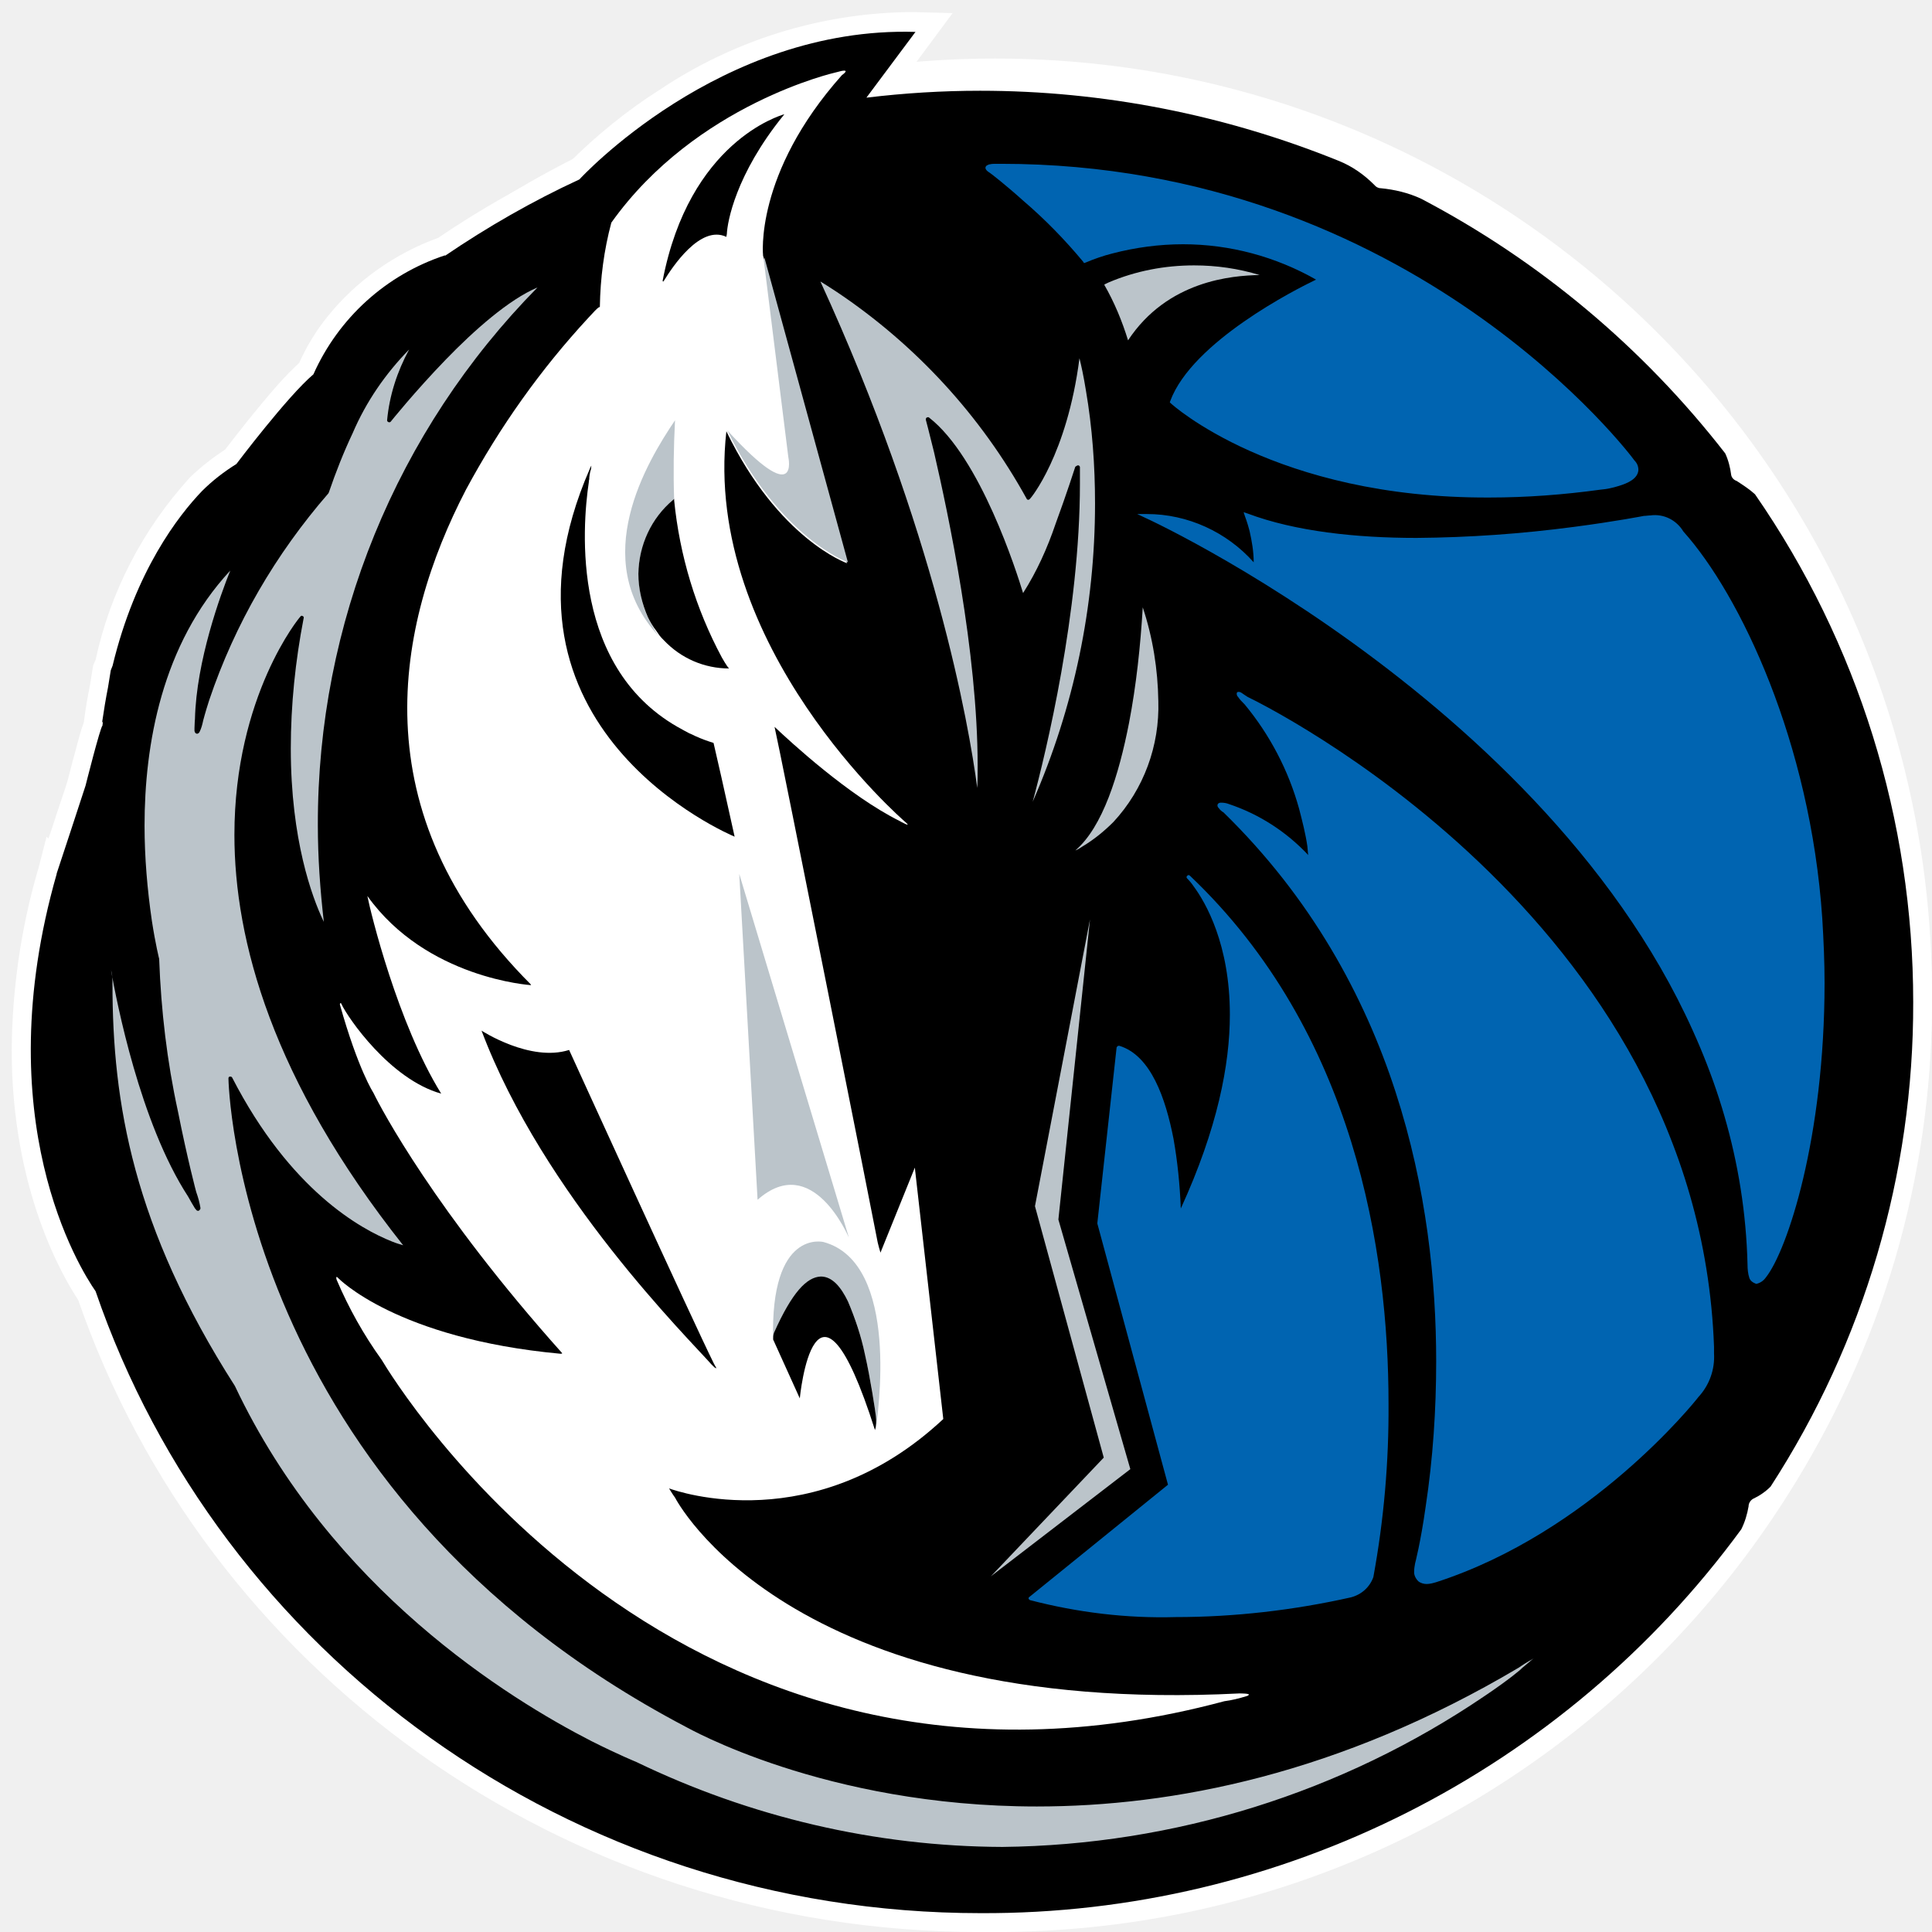
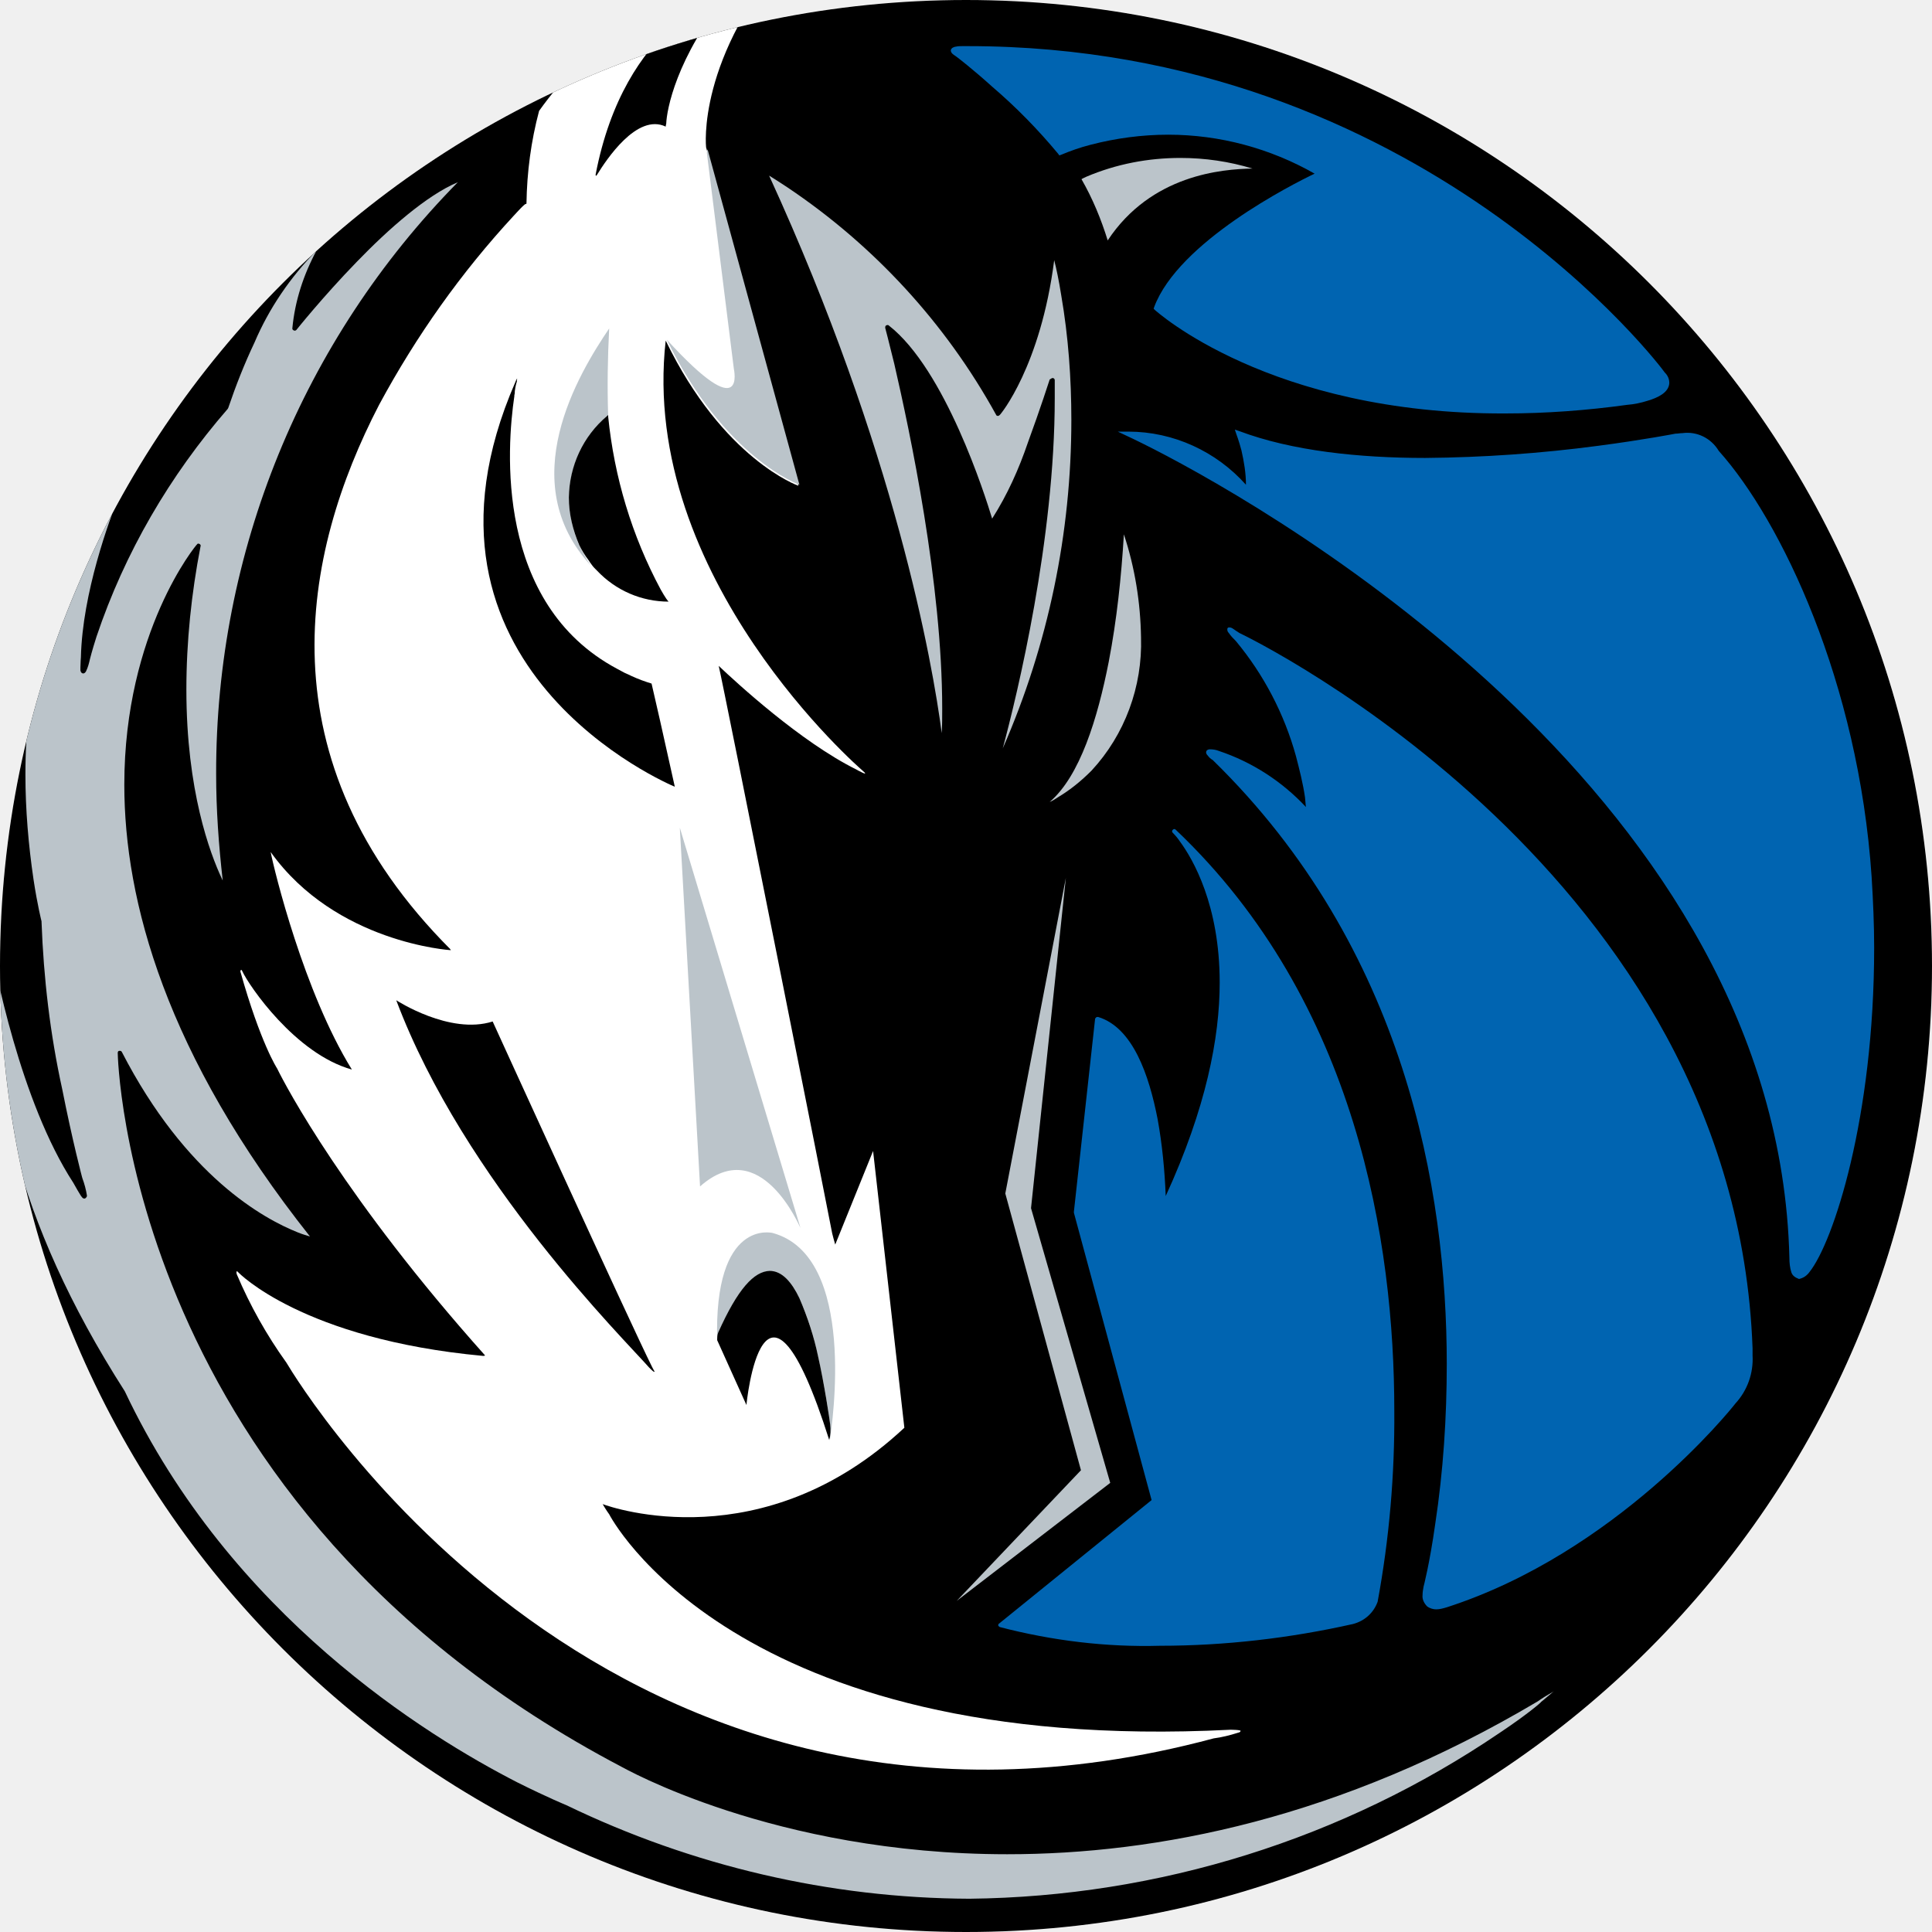
- <svg xmlns="http://www.w3.org/2000/svg" width="33" height="33" viewBox="0 0 33 33" fill="none">
-   <rect x="1" y="1" width="32" height="32" rx="16" fill="white" />
-   <path d="M1.336 22.205C1.077 21.813 0.2 20.329 0.2 17.935C0.208 16.898 0.357 15.862 0.646 14.865C0.646 14.857 0.654 14.849 0.654 14.842L0.795 14.292L0.827 14.323C0.85 14.261 0.874 14.19 0.897 14.119C1.007 13.774 1.132 13.421 1.155 13.334C1.171 13.264 1.281 12.848 1.359 12.565C1.383 12.479 1.406 12.408 1.43 12.345L1.437 12.306C1.461 12.094 1.5 11.89 1.539 11.694C1.555 11.591 1.571 11.482 1.586 11.395L1.594 11.356L1.61 11.325C1.618 11.301 1.625 11.285 1.633 11.27C1.884 10.108 2.44 9.04 3.239 8.161L3.254 8.145C3.435 7.972 3.638 7.815 3.85 7.674C3.975 7.509 4.382 6.983 4.75 6.567C4.876 6.426 5.001 6.3 5.111 6.198C5.236 5.916 5.4 5.649 5.596 5.405C6.09 4.793 6.747 4.33 7.484 4.063C8.189 3.584 8.94 3.16 9.708 2.791C10.186 2.312 10.718 1.88 11.29 1.519C12.527 0.695 13.976 0.24 15.457 0.208C15.519 0.208 15.59 0.208 15.652 0.208L16.271 0.224L15.504 1.26C15.911 1.229 16.326 1.213 16.749 1.213C18.887 1.213 21.002 1.621 22.983 2.43H22.999C23.116 2.485 23.234 2.548 23.343 2.618C23.469 2.689 23.578 2.783 23.68 2.885C23.931 2.917 24.174 2.987 24.408 3.089H24.416L24.424 3.097C26.492 4.181 28.293 5.696 29.726 7.541L29.742 7.556L29.75 7.572C29.812 7.69 29.852 7.823 29.875 7.957C29.899 7.972 29.93 7.996 29.969 8.019C30.055 8.074 30.141 8.137 30.212 8.216L30.227 8.231L30.243 8.255C32.037 10.854 33 13.947 33 17.11C33 20.109 32.139 23.045 30.509 25.565L30.494 25.581C30.478 25.605 30.455 25.628 30.431 25.644C30.408 25.667 30.376 25.691 30.353 25.715C30.29 25.762 30.227 25.801 30.165 25.84C30.157 25.872 30.149 25.911 30.141 25.958C30.118 26.076 30.071 26.193 30.008 26.303L29.993 26.319C26.899 30.535 21.973 33.023 16.741 33C9.59 33 3.513 28.486 1.336 22.205Z" fill="white" />
-   <path d="M29.977 8.443C29.883 8.357 29.773 8.286 29.664 8.215C29.617 8.2 29.578 8.16 29.57 8.113C29.554 7.988 29.523 7.862 29.468 7.744C28.066 5.939 26.296 4.455 24.275 3.395C24.056 3.293 23.821 3.238 23.586 3.215C23.539 3.215 23.5 3.191 23.476 3.16C23.296 2.979 23.093 2.838 22.858 2.744C20.915 1.959 18.84 1.55 16.741 1.55C16.091 1.55 15.449 1.59 14.799 1.668L15.637 0.545C12.293 0.443 9.896 3.065 9.896 3.065C9.097 3.434 8.33 3.874 7.601 4.369V4.361C6.599 4.691 5.784 5.428 5.353 6.394C4.915 6.763 4.038 7.925 4.038 7.925C3.826 8.058 3.63 8.208 3.45 8.388C3.051 8.804 2.315 9.746 1.923 11.371C1.915 11.395 1.9 11.426 1.892 11.45C1.876 11.544 1.86 11.646 1.845 11.74C1.806 11.937 1.774 12.133 1.743 12.345L1.759 12.321C1.751 12.368 1.751 12.392 1.751 12.392C1.712 12.423 1.461 13.42 1.461 13.42C1.422 13.546 0.968 14.92 0.968 14.92V14.928C-0.231 19.12 1.359 21.663 1.633 22.056C3.748 28.226 9.716 32.678 16.749 32.678C21.879 32.701 26.711 30.26 29.742 26.122C29.805 25.997 29.844 25.863 29.867 25.73C29.867 25.683 29.891 25.636 29.938 25.604C30.055 25.549 30.157 25.479 30.243 25.392C31.841 22.927 32.687 20.054 32.679 17.118C32.679 14.009 31.739 10.987 29.977 8.443Z" fill="black" />
-   <path d="M10.05 5.428C10.089 5.389 10.128 5.342 10.16 5.31C10.214 5.255 10.238 5.24 10.238 5.247C10.246 5.247 10.246 5.24 10.246 5.24C10.254 4.753 10.316 4.274 10.442 3.803C11.89 1.77 14.279 1.236 14.279 1.236C14.577 1.149 14.381 1.283 14.381 1.283C12.877 2.971 13.034 4.368 13.034 4.368L14.467 9.62C14.467 9.62 13.3 9.212 12.407 7.367C11.992 11.049 15.454 14.032 15.454 14.032C15.603 14.158 15.368 14.024 15.368 14.024C14.499 13.592 13.504 12.674 13.23 12.415C13.3 12.698 14.992 21.2 14.992 21.223C15 21.262 15.023 21.341 15.039 21.396L15.626 19.944L16.112 24.238C13.919 26.287 11.577 25.478 11.428 25.423C11.483 25.517 11.53 25.58 11.53 25.58C11.53 25.58 13.433 29.317 21.171 28.925C21.171 28.925 21.359 28.925 21.328 28.948C21.328 28.956 21.32 28.964 21.289 28.972C21.163 29.011 21.038 29.042 20.913 29.058C11.569 31.562 6.729 23.578 6.518 23.225C6.212 22.801 5.954 22.338 5.75 21.859C5.742 21.843 5.735 21.781 5.774 21.828C5.774 21.828 6.768 22.864 9.572 23.123C9.58 23.123 9.596 23.123 9.604 23.115C7.434 20.689 6.51 18.939 6.377 18.664C6.377 18.664 6.118 18.271 5.805 17.157C5.805 17.157 5.813 17.102 5.836 17.157C5.938 17.377 6.659 18.436 7.536 18.68C6.792 17.479 6.33 15.587 6.275 15.304C7.285 16.717 9.071 16.827 9.071 16.827C9.071 16.819 9.063 16.819 9.063 16.811L9.071 16.819C6.126 13.875 6.761 10.672 7.959 8.364C8.538 7.289 9.236 6.307 10.05 5.428Z" fill="white" />
-   <path d="M18.853 24.897L16.919 26.931C16.919 26.931 16.919 26.931 16.927 26.923L19.307 25.094L18.078 20.831L18.618 15.704L17.678 20.603L18.853 24.897Z" fill="#BBC4CA" />
-   <path d="M19.284 12.352C19.112 13.231 18.837 14.126 18.367 14.527C18.407 14.511 18.446 14.488 18.493 14.456C18.689 14.338 18.861 14.197 19.018 14.04C19.535 13.483 19.809 12.737 19.785 11.975C19.777 11.434 19.691 10.892 19.519 10.374C19.48 11.033 19.409 11.701 19.284 12.352Z" fill="#BBC4CA" />
-   <path d="M19.268 5.813C19.942 4.792 21.046 4.706 21.516 4.698C21.156 4.588 20.78 4.533 20.396 4.533C19.895 4.533 19.401 4.627 18.939 4.823C18.908 4.839 18.884 4.847 18.861 4.863C19.033 5.161 19.166 5.483 19.268 5.813Z" fill="#BBC4CA" />
-   <path d="M18.415 7.948C18.43 7.948 18.446 7.964 18.446 7.979C18.446 8.074 18.446 8.168 18.446 8.262C18.446 10.452 17.866 12.855 17.639 13.695C18.344 12.085 18.704 10.358 18.704 8.6C18.704 7.956 18.657 7.304 18.548 6.668C18.509 6.425 18.469 6.244 18.438 6.119C18.227 7.767 17.6 8.521 17.592 8.521C17.584 8.529 17.576 8.537 17.561 8.537C17.553 8.537 17.537 8.529 17.537 8.521C16.754 7.1 15.642 5.891 14.295 4.988C14.178 4.91 14.076 4.847 14.013 4.808C15.971 9.078 16.55 12.376 16.692 13.459C16.699 13.334 16.699 13.208 16.699 13.082C16.699 11.135 16.198 8.78 15.955 7.728C15.869 7.375 15.814 7.171 15.814 7.171C15.814 7.155 15.814 7.139 15.83 7.132C15.846 7.124 15.861 7.124 15.869 7.132C16.746 7.815 17.365 9.769 17.475 10.13C17.71 9.761 17.89 9.361 18.031 8.945C18.219 8.435 18.367 7.972 18.367 7.972C18.383 7.964 18.399 7.948 18.415 7.948Z" fill="#BBC4CA" />
-   <path d="M1.921 16.803C1.921 18.837 2.273 20.956 4.012 23.673C5.656 27.15 8.695 29.019 10.105 29.741C10.575 29.977 10.865 30.094 10.865 30.094C12.815 31.036 14.953 31.539 17.122 31.547C20.059 31.515 22.926 30.62 25.354 28.972C25.776 28.689 25.996 28.501 25.996 28.493C26.082 28.422 26.145 28.367 26.192 28.328C26.168 28.344 26.145 28.359 26.113 28.375C26.019 28.43 25.941 28.485 25.941 28.485C22.871 30.306 20.028 30.856 17.71 30.856C14.076 30.856 11.726 29.498 11.718 29.498C4.012 25.447 3.902 18.428 3.902 18.421C3.902 18.405 3.91 18.389 3.925 18.389C3.941 18.389 3.957 18.389 3.965 18.405C4.959 20.336 6.165 20.996 6.698 21.207C6.776 21.239 6.839 21.255 6.886 21.27C4.646 18.444 4.004 16.058 4.004 14.26C4.004 11.881 5.124 10.531 5.132 10.531C5.139 10.515 5.155 10.515 5.171 10.523C5.186 10.531 5.194 10.546 5.186 10.562C5.045 11.292 4.967 12.038 4.967 12.784C4.967 14.354 5.335 15.328 5.515 15.712C5.523 15.72 5.523 15.736 5.531 15.744C5.468 15.194 5.429 14.645 5.429 14.095C5.421 10.656 6.768 7.359 9.181 4.91C8.695 5.114 8.1 5.64 7.614 6.142C7.082 6.692 6.674 7.202 6.674 7.202C6.667 7.21 6.651 7.218 6.635 7.21C6.62 7.202 6.612 7.194 6.612 7.179C6.651 6.755 6.784 6.346 6.988 5.97C6.581 6.386 6.252 6.865 6.024 7.398C5.868 7.728 5.735 8.066 5.617 8.411L5.609 8.427C4.709 9.463 4.012 10.656 3.573 11.96C3.503 12.179 3.471 12.305 3.471 12.305C3.456 12.376 3.44 12.438 3.409 12.501C3.401 12.509 3.401 12.525 3.369 12.533C3.354 12.533 3.338 12.525 3.33 12.509C3.33 12.501 3.322 12.493 3.322 12.486C3.322 12.47 3.322 12.454 3.322 12.438C3.322 12.376 3.33 12.281 3.33 12.281C3.354 11.284 3.769 10.154 3.933 9.746C2.759 11.01 2.469 12.729 2.469 14.103C2.469 14.645 2.516 15.194 2.594 15.728C2.657 16.136 2.719 16.38 2.719 16.38V16.387C2.751 17.259 2.853 18.13 3.04 18.986C3.197 19.779 3.354 20.375 3.354 20.367C3.385 20.454 3.409 20.54 3.424 20.634C3.424 20.642 3.424 20.65 3.416 20.658C3.409 20.674 3.393 20.682 3.385 20.682C3.369 20.682 3.354 20.674 3.346 20.658C3.338 20.65 3.33 20.642 3.322 20.627C3.307 20.603 3.291 20.572 3.275 20.548C3.244 20.493 3.213 20.438 3.213 20.438C2.39 19.174 1.991 17.102 1.897 16.576C1.921 16.646 1.921 16.725 1.921 16.803Z" fill="#BBC4CA" />
-   <path d="M19.997 6.888L19.981 6.872L19.989 6.849C20.365 5.836 22.135 4.941 22.479 4.776C21.79 4.384 21.007 4.172 20.208 4.172C19.801 4.172 19.393 4.227 19.002 4.329C18.845 4.368 18.689 4.423 18.54 4.486L18.516 4.494L18.501 4.47C18.187 4.093 17.851 3.748 17.475 3.426C17.169 3.151 16.934 2.971 16.911 2.955C16.864 2.924 16.84 2.908 16.832 2.869C16.832 2.845 16.848 2.829 16.864 2.822C16.88 2.814 16.895 2.806 16.911 2.806C16.942 2.798 16.981 2.798 17.013 2.798C17.052 2.798 17.091 2.798 17.099 2.798C24.155 2.798 27.915 7.854 27.915 7.862C27.962 7.909 27.985 7.964 27.985 8.027C27.977 8.176 27.805 8.254 27.648 8.301C27.547 8.333 27.437 8.356 27.335 8.364C26.709 8.45 26.074 8.498 25.44 8.498C21.774 8.513 20.004 6.896 19.997 6.888Z" fill="#0064B1" />
-   <path d="M17.592 27.331C17.584 27.323 17.569 27.315 17.569 27.307C17.569 27.292 17.569 27.284 17.584 27.276L19.95 25.36L18.744 20.901V20.886L19.072 17.895C19.072 17.887 19.08 17.879 19.088 17.871C19.096 17.863 19.104 17.863 19.119 17.863C19.66 18.028 19.91 18.766 20.044 19.449C20.114 19.842 20.153 20.242 20.169 20.642C20.795 19.276 21.007 18.185 21.007 17.329C21.007 16.128 20.592 15.414 20.388 15.139C20.357 15.092 20.318 15.045 20.279 15.006C20.263 14.99 20.263 14.974 20.279 14.959C20.294 14.943 20.31 14.943 20.326 14.959C23.145 17.636 23.717 21.388 23.717 23.971C23.724 24.968 23.638 25.957 23.458 26.938C23.396 27.111 23.255 27.237 23.075 27.284C22.096 27.504 21.085 27.621 20.083 27.621C19.245 27.645 18.407 27.543 17.592 27.331Z" fill="#0064B1" />
-   <path d="M24.226 27.009C24.179 26.962 24.148 26.899 24.155 26.836C24.155 26.789 24.163 26.75 24.171 26.703C24.171 26.703 24.265 26.35 24.351 25.737C24.476 24.913 24.531 24.081 24.531 23.249C24.531 20.556 23.889 16.796 20.897 13.875C20.866 13.859 20.842 13.836 20.819 13.805C20.803 13.789 20.795 13.773 20.795 13.757C20.795 13.742 20.803 13.726 20.819 13.718C20.835 13.71 20.842 13.71 20.858 13.71C20.905 13.71 20.952 13.718 20.991 13.734C21.508 13.907 21.97 14.205 22.346 14.605C22.338 14.566 22.338 14.519 22.331 14.456C22.299 14.236 22.244 14.024 22.189 13.812C22.009 13.161 21.688 12.548 21.258 12.03C21.218 11.991 21.179 11.952 21.148 11.905C21.132 11.889 21.124 11.873 21.124 11.85C21.124 11.842 21.124 11.834 21.132 11.826C21.14 11.818 21.148 11.818 21.156 11.818C21.179 11.818 21.195 11.826 21.218 11.842C21.242 11.858 21.273 11.881 21.312 11.905C21.492 11.991 29.011 15.642 29.277 23.005C29.277 23.005 29.277 23.045 29.277 23.115C29.293 23.39 29.199 23.657 29.011 23.861C28.941 23.955 27.155 26.177 24.531 27.025C24.476 27.041 24.422 27.056 24.367 27.056C24.32 27.056 24.265 27.041 24.226 27.009Z" fill="#0064B1" />
-   <path d="M29.88 21.828C29.857 21.757 29.849 21.679 29.849 21.6C29.677 14.511 21.931 10.052 19.989 9.055C19.715 8.914 19.558 8.843 19.558 8.843L19.425 8.78H19.589C20.286 8.78 20.952 9.086 21.414 9.604C21.414 9.424 21.383 9.243 21.344 9.071C21.305 8.921 21.265 8.819 21.265 8.819L21.242 8.749L21.312 8.772C22.127 9.078 23.169 9.188 24.195 9.188C25.095 9.181 25.988 9.118 26.881 9C27.601 8.906 28.079 8.812 28.079 8.812C28.118 8.812 28.15 8.804 28.189 8.804C28.416 8.772 28.635 8.882 28.753 9.078C29.724 10.162 30.922 12.674 31.126 15.689C31.149 16.065 31.165 16.434 31.165 16.788C31.165 19.433 30.53 21.357 30.162 21.82C30.123 21.875 30.068 21.914 29.998 21.93C29.935 21.906 29.896 21.875 29.88 21.828Z" fill="#0064B1" />
-   <path d="M13.386 1.966C13.394 1.958 13.394 1.95 13.402 1.95C13.316 1.974 11.773 2.429 11.319 4.792C11.319 4.792 11.319 4.831 11.342 4.792C11.483 4.564 11.961 3.834 12.407 4.046C12.407 4.046 12.407 4.031 12.415 3.999C12.423 3.795 12.564 2.979 13.386 1.966Z" fill="black" />
-   <path d="M12.196 23.296C11.859 22.621 9.721 17.934 9.721 17.934C9.055 18.146 8.225 17.604 8.225 17.604C9.283 20.415 11.765 22.864 12.157 23.311C12.157 23.311 12.165 23.311 12.165 23.319C12.235 23.39 12.235 23.366 12.235 23.366C12.227 23.351 12.212 23.327 12.196 23.296Z" fill="black" />
-   <path d="M10.073 8.011C8.139 12.446 12.494 14.268 12.548 14.291L12.321 13.271L12.188 12.69C12.086 12.658 11.977 12.619 11.875 12.572C11.844 12.556 11.812 12.541 11.773 12.525C11.734 12.501 11.695 12.486 11.656 12.462C9.752 11.449 9.94 9.024 10.058 8.231C10.058 8.223 10.058 8.223 10.058 8.215C10.066 8.191 10.066 8.168 10.066 8.152C10.073 8.081 10.089 8.027 10.097 8.003C10.097 7.987 10.097 7.979 10.097 7.979C10.113 7.924 10.081 7.987 10.073 8.011Z" fill="black" />
-   <path d="M12.94 20.493L12.627 14.927L14.499 21.137C14.491 21.129 13.88 19.661 12.94 20.493Z" fill="#BBC4CA" />
-   <path d="M13.05 4.478L13.465 7.807C13.465 7.807 13.668 8.717 12.423 7.351C13.324 9.196 14.483 9.604 14.483 9.604L13.057 4.4C13.05 4.423 13.042 4.447 13.05 4.478Z" fill="#BBC4CA" />
-   <path d="M11.068 10.554C10.966 10.319 10.912 10.068 10.904 9.809C10.912 9.322 11.131 8.859 11.499 8.545L11.515 8.529C11.499 8.081 11.507 7.626 11.53 7.179C11.053 7.885 10.042 9.557 11.248 10.861C11.233 10.837 11.209 10.806 11.194 10.782C11.154 10.711 11.107 10.633 11.068 10.554Z" fill="#BBC4CA" />
-   <path d="M12.329 11.229C11.883 10.397 11.609 9.487 11.515 8.545C11.515 8.537 11.515 8.529 11.515 8.521L11.499 8.537C11.123 8.851 10.912 9.314 10.904 9.801C10.904 10.06 10.966 10.311 11.068 10.546C11.107 10.625 11.154 10.704 11.209 10.774C11.225 10.798 11.241 10.821 11.264 10.853C11.28 10.876 11.311 10.908 11.342 10.939C11.632 11.245 12.031 11.418 12.454 11.418C12.447 11.418 12.4 11.355 12.329 11.229Z" fill="black" />
-   <path d="M14.021 21.812C14.217 21.812 14.358 21.993 14.483 22.236C14.616 22.526 14.71 22.825 14.773 23.139C14.867 23.547 14.929 23.947 14.961 24.199C14.961 24.308 14.961 24.395 14.953 24.442V24.45C14.992 24.183 15.384 21.576 14.068 21.215C14.068 21.215 13.152 20.98 13.206 22.895C13.214 22.848 13.214 22.817 13.222 22.778C13.527 22.087 13.778 21.812 14.021 21.812Z" fill="#BBC4CA" />
-   <path d="M14.961 24.191C14.953 24.112 14.867 23.539 14.773 23.131C14.71 22.825 14.608 22.519 14.483 22.228C14.365 21.985 14.217 21.804 14.021 21.804C13.778 21.812 13.527 22.079 13.222 22.762C13.206 22.801 13.206 22.84 13.206 22.88L13.661 23.885C13.661 23.885 13.919 21.2 14.945 24.426C14.945 24.434 14.945 24.434 14.945 24.442V24.426C14.969 24.356 14.969 24.269 14.961 24.191Z" fill="black" />
+ <svg xmlns="http://www.w3.org/2000/svg" width="32" height="32" viewBox="0 0 32 32" fill="none">
+   <g clip-path="url(#clip0_12_373)">
+     <rect width="32" height="32" rx="16" fill="white" />
+     <path d="M-0.788 21.479C-1.064 21.059 -2 19.476 -2 16.92C-1.992 15.814 -1.833 14.708 -1.524 13.644C-1.524 13.636 -1.515 13.627 -1.515 13.619L-1.365 13.032L-1.331 13.066C-1.306 12.999 -1.281 12.923 -1.256 12.848C-1.139 12.479 -1.005 12.102 -0.98 12.01C-0.964 11.935 -0.847 11.491 -0.763 11.189C-0.738 11.097 -0.713 11.021 -0.688 10.954L-0.68 10.912C-0.654 10.686 -0.613 10.468 -0.571 10.259C-0.554 10.15 -0.537 10.033 -0.521 9.94L-0.512 9.898L-0.496 9.865C-0.487 9.84 -0.479 9.823 -0.471 9.806C-0.203 8.566 0.39 7.427 1.243 6.488L1.259 6.471C1.452 6.287 1.669 6.119 1.894 5.969C2.028 5.793 2.463 5.231 2.856 4.787C2.989 4.636 3.123 4.502 3.24 4.393C3.374 4.092 3.549 3.807 3.758 3.547C4.285 2.893 4.987 2.399 5.772 2.114C6.524 1.603 7.327 1.151 8.146 0.757C8.655 0.246 9.224 -0.215 9.834 -0.601C11.154 -1.48 12.7 -1.966 14.28 -2C14.347 -2 14.422 -2 14.489 -2L15.149 -1.983L14.33 -0.877C14.765 -0.911 15.207 -0.927 15.659 -0.927C17.94 -0.927 20.197 -0.492 22.311 0.371H22.328C22.453 0.43 22.579 0.497 22.696 0.572C22.829 0.648 22.946 0.748 23.055 0.857C23.322 0.891 23.581 0.966 23.832 1.075H23.84L23.849 1.084C26.055 2.24 27.977 3.857 29.507 5.826L29.523 5.843L29.532 5.86C29.599 5.985 29.64 6.128 29.666 6.27C29.691 6.287 29.724 6.312 29.766 6.337C29.858 6.396 29.95 6.463 30.025 6.547L30.041 6.564L30.058 6.589C31.972 9.362 33 12.664 33 16.04C33 19.241 32.081 22.375 30.342 25.065L30.326 25.081C30.309 25.107 30.284 25.132 30.259 25.148C30.234 25.174 30.2 25.199 30.175 25.224C30.108 25.274 30.041 25.316 29.975 25.358C29.966 25.392 29.958 25.433 29.95 25.484C29.924 25.609 29.874 25.735 29.808 25.852L29.791 25.869C26.49 30.369 21.233 33.025 15.65 33C8.02 33 1.535 28.182 -0.788 21.479Z" fill="white" />
+     <path d="M29.774 6.789C29.674 6.697 29.557 6.622 29.44 6.546C29.39 6.53 29.348 6.488 29.34 6.437C29.323 6.303 29.289 6.169 29.231 6.044C27.735 4.116 25.846 2.533 23.69 1.402C23.456 1.293 23.205 1.234 22.955 1.209C22.904 1.209 22.863 1.184 22.838 1.15C22.645 0.957 22.428 0.807 22.177 0.706C20.105 -0.132 17.89 -0.568 15.65 -0.568C14.957 -0.568 14.271 -0.526 13.578 -0.442L14.472 -1.64C10.903 -1.749 8.346 1.05 8.346 1.05C7.494 1.443 6.675 1.913 5.898 2.441V2.432C4.828 2.784 3.959 3.572 3.499 4.602C3.031 4.996 2.095 6.236 2.095 6.236C1.869 6.379 1.66 6.538 1.468 6.731C1.042 7.175 0.256 8.18 -0.161 9.915C-0.17 9.94 -0.186 9.973 -0.195 9.999C-0.212 10.099 -0.228 10.208 -0.245 10.309C-0.287 10.518 -0.32 10.728 -0.354 10.954L-0.337 10.929C-0.345 10.979 -0.345 11.004 -0.345 11.004C-0.387 11.038 -0.654 12.102 -0.654 12.102C-0.696 12.236 -1.181 13.702 -1.181 13.702V13.711C-2.46 18.185 -0.763 20.9 -0.471 21.319C1.786 27.905 8.154 32.656 15.659 32.656C21.133 32.681 26.289 30.075 29.523 25.659C29.59 25.525 29.632 25.383 29.657 25.24C29.657 25.19 29.682 25.14 29.732 25.106C29.858 25.048 29.966 24.972 30.058 24.88C31.763 22.249 32.666 19.182 32.657 16.048C32.657 12.73 31.654 9.504 29.774 6.789Z" fill="black" />
+     <path d="M8.511 3.571C8.552 3.529 8.594 3.479 8.628 3.446C8.686 3.387 8.711 3.37 8.711 3.379C8.72 3.379 8.72 3.37 8.72 3.37C8.728 2.851 8.795 2.34 8.929 1.837C10.475 -0.333 13.024 -0.903 13.024 -0.903C13.341 -0.995 13.132 -0.853 13.132 -0.853C11.528 0.949 11.695 2.44 11.695 2.44L13.224 8.046C13.224 8.046 11.979 7.61 11.026 5.641C10.583 9.571 14.277 12.755 14.277 12.755C14.436 12.889 14.185 12.746 14.185 12.746C13.258 12.286 12.196 11.305 11.904 11.029C11.979 11.33 13.784 20.405 13.784 20.43C13.793 20.472 13.818 20.556 13.834 20.614L14.461 19.064L14.979 23.648C12.639 25.835 10.14 24.972 9.982 24.913C10.04 25.014 10.09 25.081 10.09 25.081C10.09 25.081 12.121 29.069 20.378 28.65C20.378 28.65 20.578 28.65 20.545 28.675C20.545 28.684 20.537 28.692 20.503 28.7C20.37 28.742 20.236 28.776 20.102 28.793C10.132 31.466 4.967 22.944 4.742 22.567C4.416 22.114 4.14 21.62 3.923 21.109C3.914 21.092 3.906 21.025 3.948 21.075C3.948 21.075 5.009 22.181 8.001 22.458C8.009 22.458 8.026 22.458 8.034 22.45C5.719 19.86 4.733 17.992 4.591 17.699C4.591 17.699 4.315 17.28 3.981 16.09C3.981 16.09 3.989 16.031 4.015 16.09C4.123 16.324 4.892 17.456 5.828 17.715C5.034 16.433 4.541 14.414 4.483 14.112C5.561 15.621 7.466 15.738 7.466 15.738C7.466 15.729 7.458 15.729 7.458 15.721L7.466 15.729C4.324 12.587 5.001 9.169 6.279 6.705C6.898 5.557 7.642 4.51 8.511 3.571Z" fill="white" />
+     <path d="M17.904 24.352L15.84 26.522C15.84 26.522 15.84 26.522 15.848 26.514L18.389 24.561L17.077 20.011L17.654 14.54L16.651 19.768L17.904 24.352Z" fill="#BBC4CA" />
+     <path d="M18.364 10.962C18.18 11.9 17.887 12.855 17.386 13.283C17.428 13.266 17.47 13.241 17.52 13.207C17.729 13.082 17.913 12.931 18.08 12.763C18.631 12.168 18.924 11.372 18.899 10.559C18.89 9.981 18.798 9.403 18.615 8.85C18.573 9.554 18.498 10.266 18.364 10.962Z" fill="#BBC4CA" />
+     <path d="M18.347 3.982C19.066 2.893 20.244 2.8 20.746 2.792C20.361 2.675 19.96 2.616 19.551 2.616C19.016 2.616 18.489 2.717 17.996 2.926C17.963 2.943 17.938 2.951 17.913 2.968C18.096 3.286 18.238 3.63 18.347 3.982Z" fill="#BBC4CA" />
+     <path d="M17.436 6.261C17.453 6.261 17.47 6.278 17.47 6.295C17.47 6.395 17.47 6.496 17.47 6.596C17.47 8.934 16.851 11.498 16.609 12.395C17.361 10.677 17.745 8.833 17.745 6.956C17.745 6.269 17.695 5.574 17.578 4.895C17.537 4.635 17.495 4.443 17.461 4.309C17.236 6.068 16.567 6.873 16.559 6.873C16.55 6.881 16.542 6.889 16.525 6.889C16.517 6.889 16.5 6.881 16.5 6.873C15.665 5.356 14.478 4.066 13.04 3.102C12.915 3.018 12.806 2.951 12.739 2.909C14.829 7.468 15.447 10.987 15.598 12.143C15.606 12.009 15.606 11.875 15.606 11.741C15.606 9.663 15.071 7.149 14.812 6.026C14.72 5.649 14.662 5.431 14.662 5.431C14.662 5.415 14.662 5.398 14.678 5.39C14.695 5.381 14.712 5.381 14.72 5.39C15.656 6.119 16.316 8.205 16.433 8.59C16.684 8.197 16.876 7.769 17.027 7.325C17.227 6.781 17.386 6.286 17.386 6.286C17.403 6.278 17.419 6.261 17.436 6.261Z" fill="#BBC4CA" />
+     <path d="M-0.164 15.713C-0.164 17.883 0.212 20.145 2.067 23.044C3.822 26.756 7.065 28.751 8.569 29.522C9.071 29.773 9.38 29.899 9.38 29.899C11.461 30.904 13.742 31.44 16.057 31.449C19.191 31.415 22.25 30.46 24.841 28.7C25.292 28.399 25.526 28.198 25.526 28.189C25.618 28.114 25.685 28.055 25.735 28.013C25.71 28.03 25.685 28.047 25.651 28.064C25.551 28.122 25.468 28.181 25.468 28.181C22.192 30.125 19.158 30.712 16.684 30.712C12.806 30.712 10.299 29.262 10.291 29.262C2.067 24.938 1.95 17.447 1.95 17.439C1.95 17.422 1.959 17.405 1.975 17.405C1.992 17.405 2.009 17.405 2.017 17.422C3.079 19.483 4.366 20.187 4.934 20.413C5.017 20.447 5.084 20.464 5.134 20.48C2.744 17.464 2.059 14.917 2.059 12.998C2.059 10.459 3.254 9.018 3.262 9.018C3.271 9.001 3.287 9.001 3.304 9.009C3.321 9.018 3.329 9.035 3.321 9.051C3.17 9.831 3.087 10.627 3.087 11.423C3.087 13.098 3.48 14.137 3.672 14.548C3.68 14.556 3.68 14.573 3.689 14.582C3.622 13.995 3.58 13.409 3.58 12.822C3.572 9.152 5.009 5.633 7.583 3.018C7.065 3.236 6.43 3.798 5.912 4.334C5.343 4.92 4.909 5.465 4.909 5.465C4.9 5.473 4.884 5.482 4.867 5.473C4.85 5.465 4.842 5.457 4.842 5.44C4.884 4.987 5.026 4.552 5.243 4.149C4.808 4.594 4.457 5.105 4.215 5.674C4.048 6.026 3.906 6.387 3.781 6.755L3.772 6.772C2.811 7.878 2.067 9.152 1.599 10.543C1.524 10.777 1.491 10.912 1.491 10.912C1.474 10.987 1.457 11.054 1.424 11.121C1.415 11.129 1.415 11.146 1.382 11.155C1.365 11.155 1.349 11.146 1.34 11.129C1.34 11.121 1.332 11.113 1.332 11.104C1.332 11.087 1.332 11.071 1.332 11.054C1.332 10.987 1.34 10.886 1.34 10.886C1.365 9.822 1.808 8.616 1.984 8.18C0.73 9.529 0.421 11.364 0.421 12.83C0.421 13.409 0.471 13.995 0.555 14.565C0.621 15.001 0.688 15.26 0.688 15.26V15.269C0.722 16.199 0.83 17.129 1.031 18.042C1.198 18.888 1.365 19.525 1.365 19.517C1.399 19.609 1.424 19.701 1.44 19.802C1.44 19.81 1.44 19.819 1.432 19.827C1.424 19.844 1.407 19.852 1.399 19.852C1.382 19.852 1.365 19.844 1.357 19.827C1.349 19.819 1.34 19.81 1.332 19.793C1.315 19.768 1.298 19.735 1.282 19.71C1.248 19.651 1.215 19.592 1.215 19.592C0.337 18.243 -0.089 16.031 -0.189 15.47C-0.164 15.545 -0.164 15.629 -0.164 15.713Z" fill="#BBC4CA" />
+     <path d="M19.124 5.13L19.108 5.113L19.116 5.088C19.517 4.007 21.406 3.052 21.774 2.876C21.038 2.457 20.202 2.231 19.35 2.231C18.915 2.231 18.481 2.289 18.063 2.398C17.896 2.44 17.729 2.499 17.57 2.566L17.545 2.574L17.528 2.549C17.194 2.147 16.834 1.778 16.433 1.435C16.107 1.141 15.857 0.949 15.832 0.932C15.781 0.898 15.756 0.882 15.748 0.84C15.748 0.815 15.765 0.798 15.781 0.789C15.798 0.781 15.815 0.773 15.832 0.773C15.865 0.764 15.907 0.764 15.94 0.764C15.982 0.764 16.024 0.764 16.032 0.764C23.562 0.764 27.573 6.16 27.573 6.169C27.624 6.219 27.649 6.278 27.649 6.345C27.64 6.504 27.456 6.588 27.289 6.638C27.181 6.672 27.064 6.697 26.955 6.705C26.287 6.797 25.61 6.848 24.933 6.848C21.021 6.864 19.133 5.138 19.124 5.13Z" fill="#0064B1" />
+     <path d="M16.559 26.949C16.55 26.941 16.534 26.932 16.534 26.924C16.534 26.907 16.534 26.899 16.55 26.89L19.074 24.846L17.787 20.087V20.07L18.138 16.877C18.138 16.869 18.147 16.861 18.155 16.852C18.163 16.844 18.172 16.844 18.188 16.844C18.765 17.02 19.032 17.808 19.174 18.537C19.25 18.956 19.291 19.383 19.308 19.81C19.977 18.352 20.202 17.188 20.202 16.274C20.202 14.992 19.759 14.23 19.542 13.936C19.509 13.886 19.467 13.836 19.425 13.794C19.409 13.777 19.409 13.76 19.425 13.744C19.442 13.727 19.459 13.727 19.475 13.744C22.484 16.601 23.094 20.606 23.094 23.363C23.102 24.427 23.011 25.483 22.818 26.53C22.751 26.715 22.601 26.849 22.409 26.899C21.364 27.134 20.286 27.259 19.216 27.259C18.322 27.284 17.428 27.175 16.559 26.949Z" fill="#0064B1" />
+     <path d="M23.637 26.606C23.587 26.555 23.554 26.488 23.562 26.421C23.562 26.371 23.57 26.329 23.579 26.279C23.579 26.279 23.679 25.902 23.771 25.248C23.905 24.368 23.963 23.48 23.963 22.592C23.963 19.718 23.278 15.704 20.085 12.587C20.052 12.57 20.027 12.545 20.002 12.512C19.985 12.495 19.977 12.478 19.977 12.462C19.977 12.445 19.985 12.428 20.002 12.42C20.019 12.411 20.027 12.411 20.044 12.411C20.094 12.411 20.144 12.42 20.186 12.437C20.737 12.621 21.23 12.939 21.631 13.367C21.623 13.325 21.623 13.274 21.615 13.207C21.581 12.973 21.523 12.746 21.464 12.52C21.272 11.825 20.93 11.171 20.47 10.618C20.428 10.576 20.386 10.534 20.353 10.484C20.336 10.467 20.328 10.451 20.328 10.425C20.328 10.417 20.328 10.409 20.336 10.4C20.345 10.392 20.353 10.392 20.361 10.392C20.386 10.392 20.403 10.4 20.428 10.417C20.453 10.434 20.487 10.459 20.528 10.484C20.721 10.576 28.744 14.473 29.028 22.332C29.028 22.332 29.028 22.374 29.028 22.45C29.044 22.743 28.944 23.028 28.744 23.246C28.668 23.346 26.763 25.718 23.963 26.622C23.905 26.639 23.846 26.656 23.788 26.656C23.738 26.656 23.679 26.639 23.637 26.606Z" fill="#0064B1" />
+     <path d="M29.671 21.075C29.646 21 29.638 20.916 29.638 20.832C29.454 13.266 21.189 8.507 19.116 7.442C18.823 7.292 18.656 7.216 18.656 7.216L18.514 7.149H18.69C19.434 7.149 20.144 7.476 20.637 8.029C20.637 7.836 20.604 7.644 20.562 7.459C20.52 7.3 20.478 7.191 20.478 7.191L20.453 7.116L20.528 7.141C21.398 7.468 22.509 7.585 23.604 7.585C24.565 7.577 25.518 7.51 26.47 7.384C27.239 7.283 27.749 7.183 27.749 7.183C27.791 7.183 27.824 7.174 27.866 7.174C28.108 7.141 28.342 7.258 28.468 7.468C29.504 8.624 30.783 11.305 31 14.523C31.025 14.925 31.042 15.319 31.042 15.696C31.042 18.52 30.365 20.573 29.972 21.067C29.93 21.126 29.872 21.168 29.797 21.184C29.73 21.159 29.688 21.126 29.671 21.075Z" fill="#0064B1" />
+     <path d="M12.071 -0.124C12.079 -0.132 12.079 -0.141 12.088 -0.141C11.996 -0.116 10.349 0.37 9.865 2.893C9.865 2.893 9.865 2.934 9.89 2.893C10.04 2.65 10.55 1.87 11.026 2.097C11.026 2.097 11.026 2.08 11.035 2.046C11.043 1.828 11.193 0.957 12.071 -0.124Z" fill="black" />
+     <path d="M10.801 22.642C10.441 21.922 8.16 16.919 8.16 16.919C7.449 17.146 6.563 16.567 6.563 16.567C7.692 19.567 10.341 22.181 10.759 22.659C10.759 22.659 10.767 22.659 10.767 22.667C10.842 22.743 10.842 22.718 10.842 22.718C10.834 22.701 10.817 22.676 10.801 22.642Z" fill="black" />
+     <path d="M8.536 6.328C6.472 11.062 11.118 13.006 11.177 13.031L10.934 11.942L10.792 11.322C10.684 11.289 10.567 11.247 10.458 11.196C10.425 11.18 10.391 11.163 10.349 11.146C10.307 11.121 10.266 11.104 10.224 11.079C8.193 9.998 8.394 7.409 8.519 6.563C8.519 6.554 8.519 6.554 8.519 6.546C8.527 6.521 8.527 6.496 8.527 6.479C8.536 6.403 8.552 6.345 8.561 6.32C8.561 6.303 8.561 6.295 8.561 6.295C8.578 6.236 8.544 6.303 8.536 6.328Z" fill="black" />
+     <path d="M11.595 19.651L11.26 13.71L13.258 20.338C13.249 20.33 12.597 18.763 11.595 19.651Z" fill="#BBC4CA" />
+     <path d="M11.711 2.557L12.155 6.11C12.155 6.11 12.372 7.082 11.043 5.624C12.004 7.593 13.241 8.029 13.241 8.029L11.72 2.474C11.711 2.499 11.703 2.524 11.711 2.557Z" fill="#BBC4CA" />
+     <path d="M9.597 9.043C9.489 8.792 9.43 8.523 9.422 8.247C9.43 7.727 9.664 7.233 10.057 6.898L10.073 6.881C10.057 6.403 10.065 5.917 10.09 5.44C9.58 6.194 8.502 7.979 9.789 9.37C9.773 9.345 9.748 9.311 9.731 9.286C9.689 9.21 9.639 9.127 9.597 9.043Z" fill="#BBC4CA" />
+     <path d="M10.943 9.764C10.466 8.875 10.174 7.903 10.073 6.898C10.073 6.889 10.073 6.881 10.073 6.873L10.057 6.889C9.656 7.225 9.43 7.719 9.422 8.239C9.422 8.515 9.489 8.783 9.597 9.035C9.639 9.118 9.689 9.202 9.748 9.278C9.764 9.303 9.781 9.328 9.806 9.361C9.823 9.386 9.856 9.42 9.89 9.453C10.199 9.78 10.625 9.965 11.076 9.965C11.068 9.965 11.018 9.898 10.943 9.764Z" fill="black" />
+     <path d="M12.748 21.059C12.957 21.059 13.107 21.251 13.241 21.511C13.383 21.821 13.483 22.14 13.55 22.475C13.65 22.91 13.717 23.338 13.751 23.606C13.751 23.723 13.751 23.815 13.742 23.866V23.874C13.784 23.589 14.202 20.807 12.798 20.422C12.798 20.422 11.82 20.17 11.879 22.215C11.887 22.165 11.887 22.131 11.895 22.089C12.221 21.352 12.489 21.059 12.748 21.059Z" fill="#BBC4CA" />
+     <path d="M13.751 23.598C13.742 23.514 13.65 22.902 13.55 22.466C13.483 22.14 13.375 21.813 13.241 21.503C13.116 21.243 12.957 21.05 12.748 21.05C12.489 21.059 12.221 21.343 11.895 22.073C11.879 22.114 11.879 22.156 11.879 22.198L12.363 23.271C12.363 23.271 12.639 20.405 13.734 23.849C13.734 23.857 13.734 23.857 13.734 23.866V23.849C13.759 23.773 13.759 23.681 13.751 23.598Z" fill="black" />
+   </g>
+   <defs>
+     <clipPath id="clip0_12_373">
+       <rect width="32" height="32" rx="16" fill="white" />
+     </clipPath>
+   </defs>
</svg>
